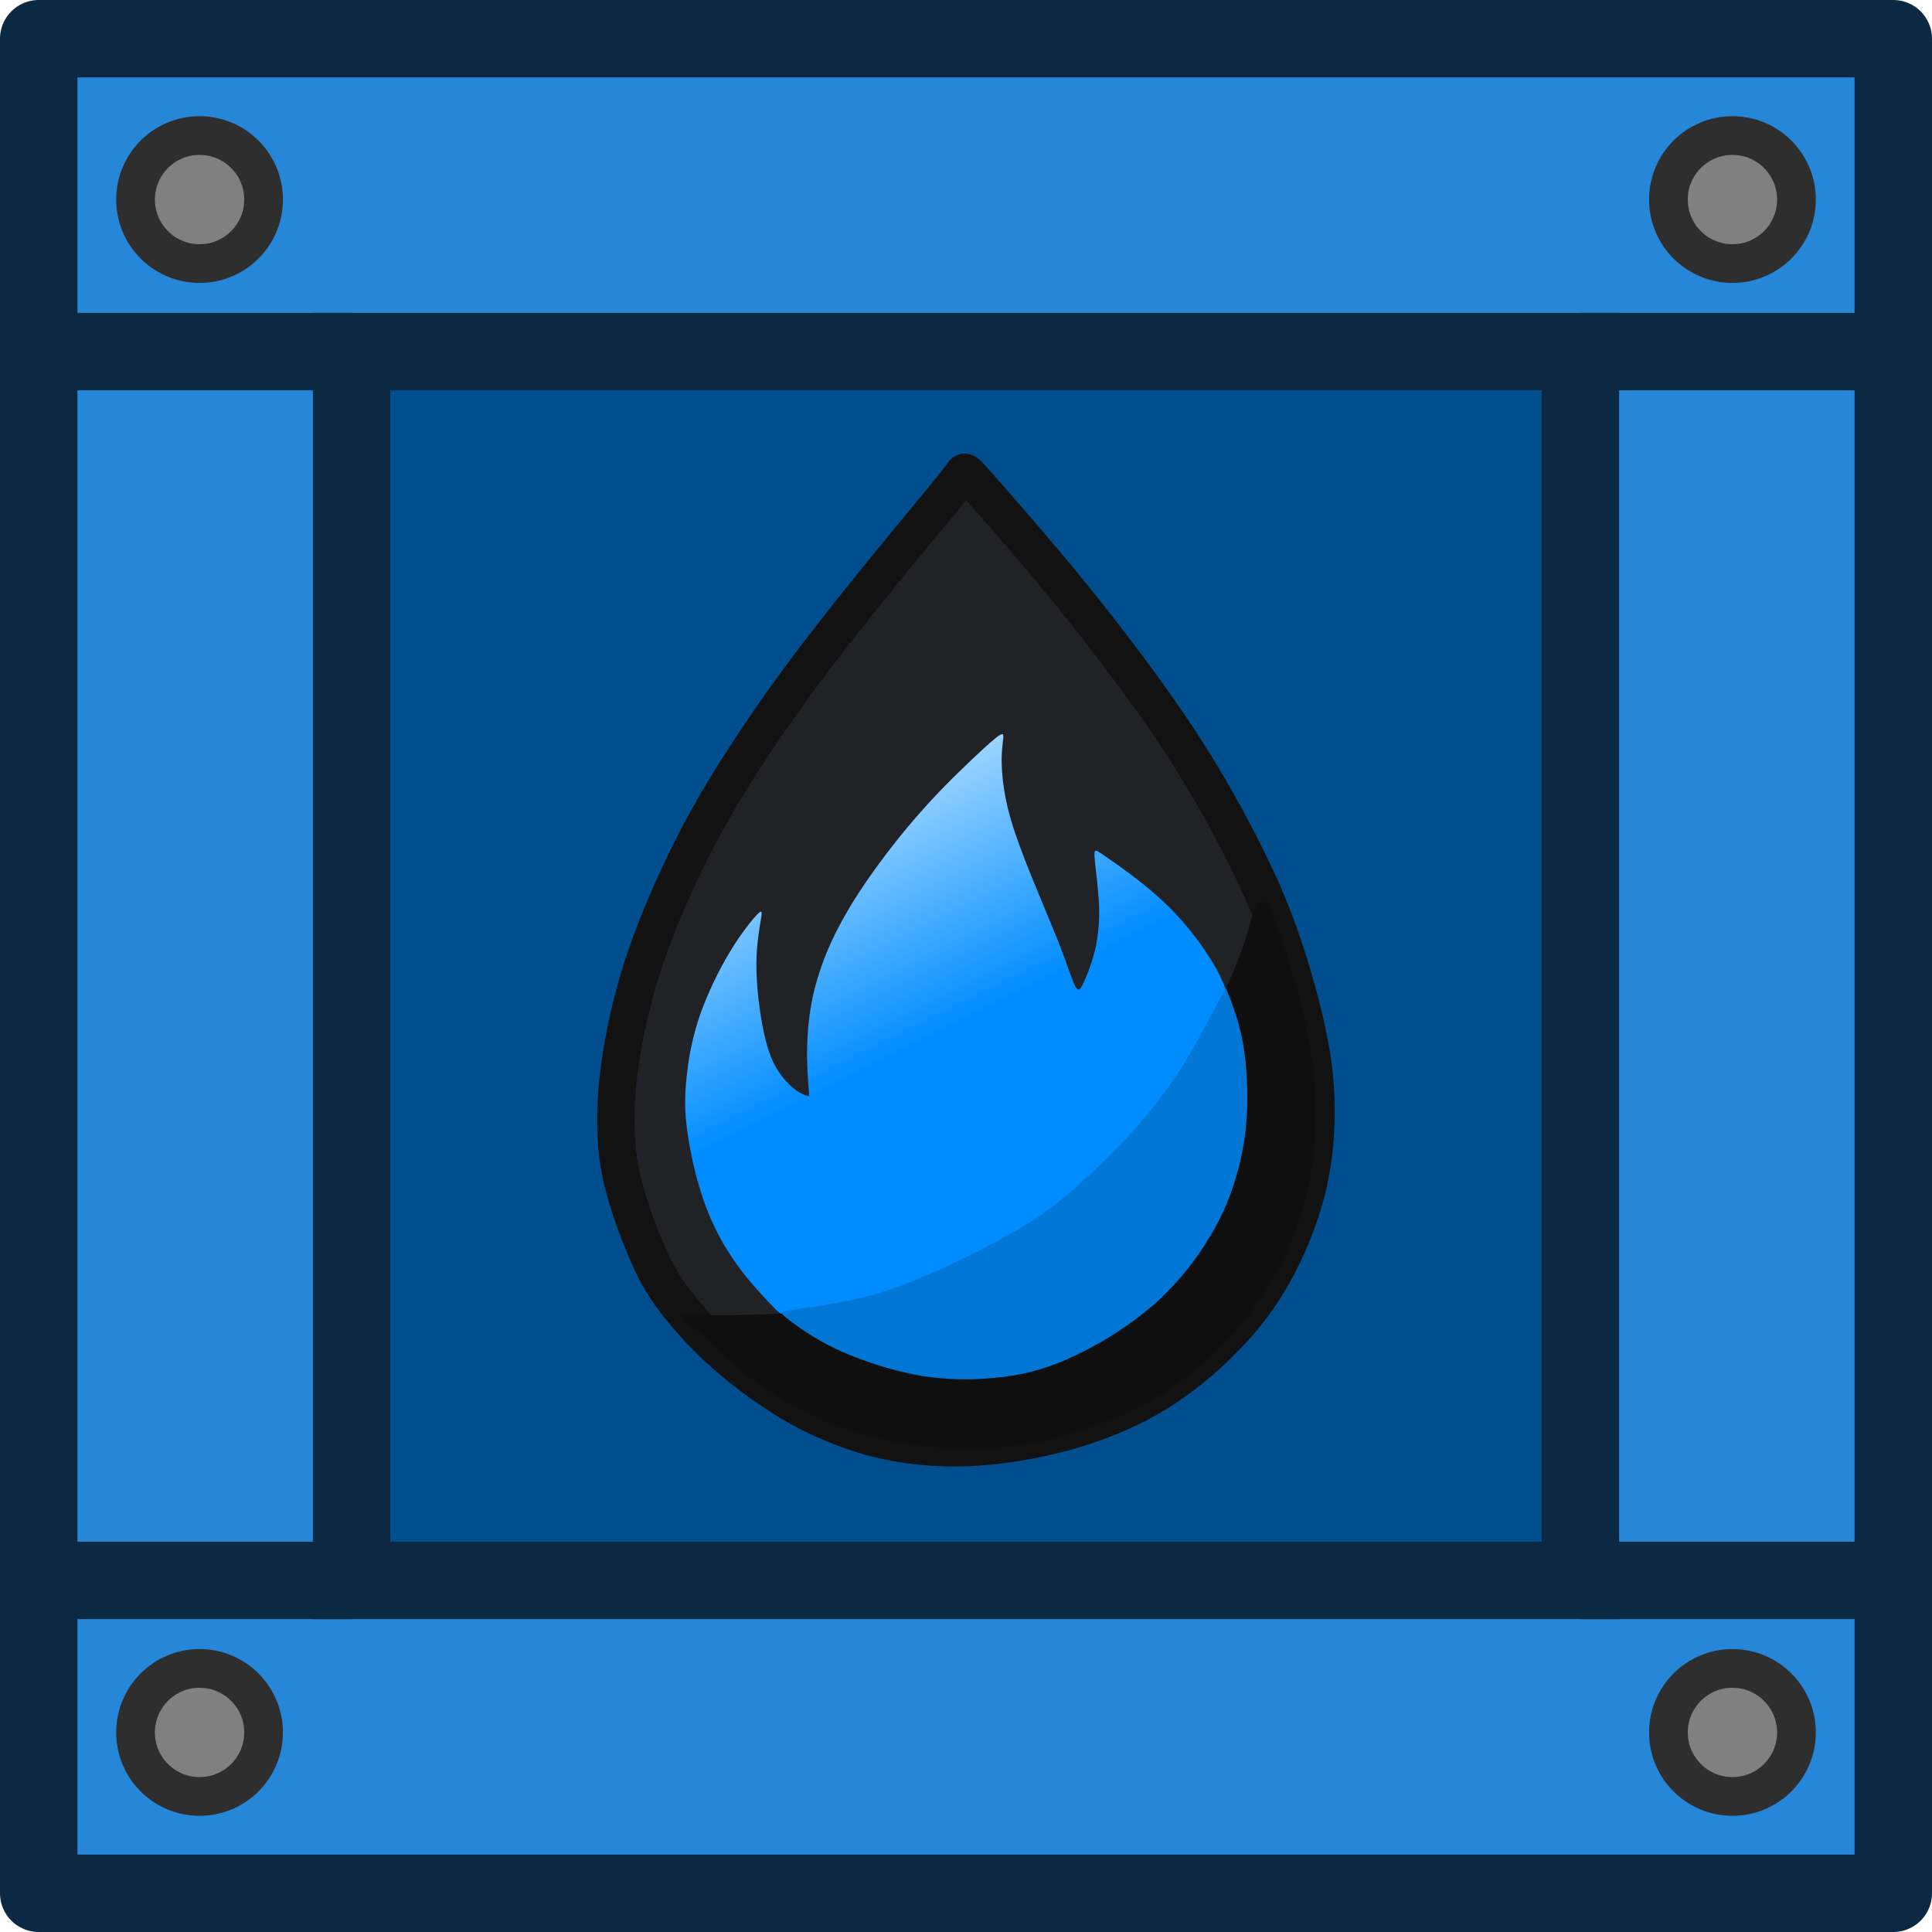
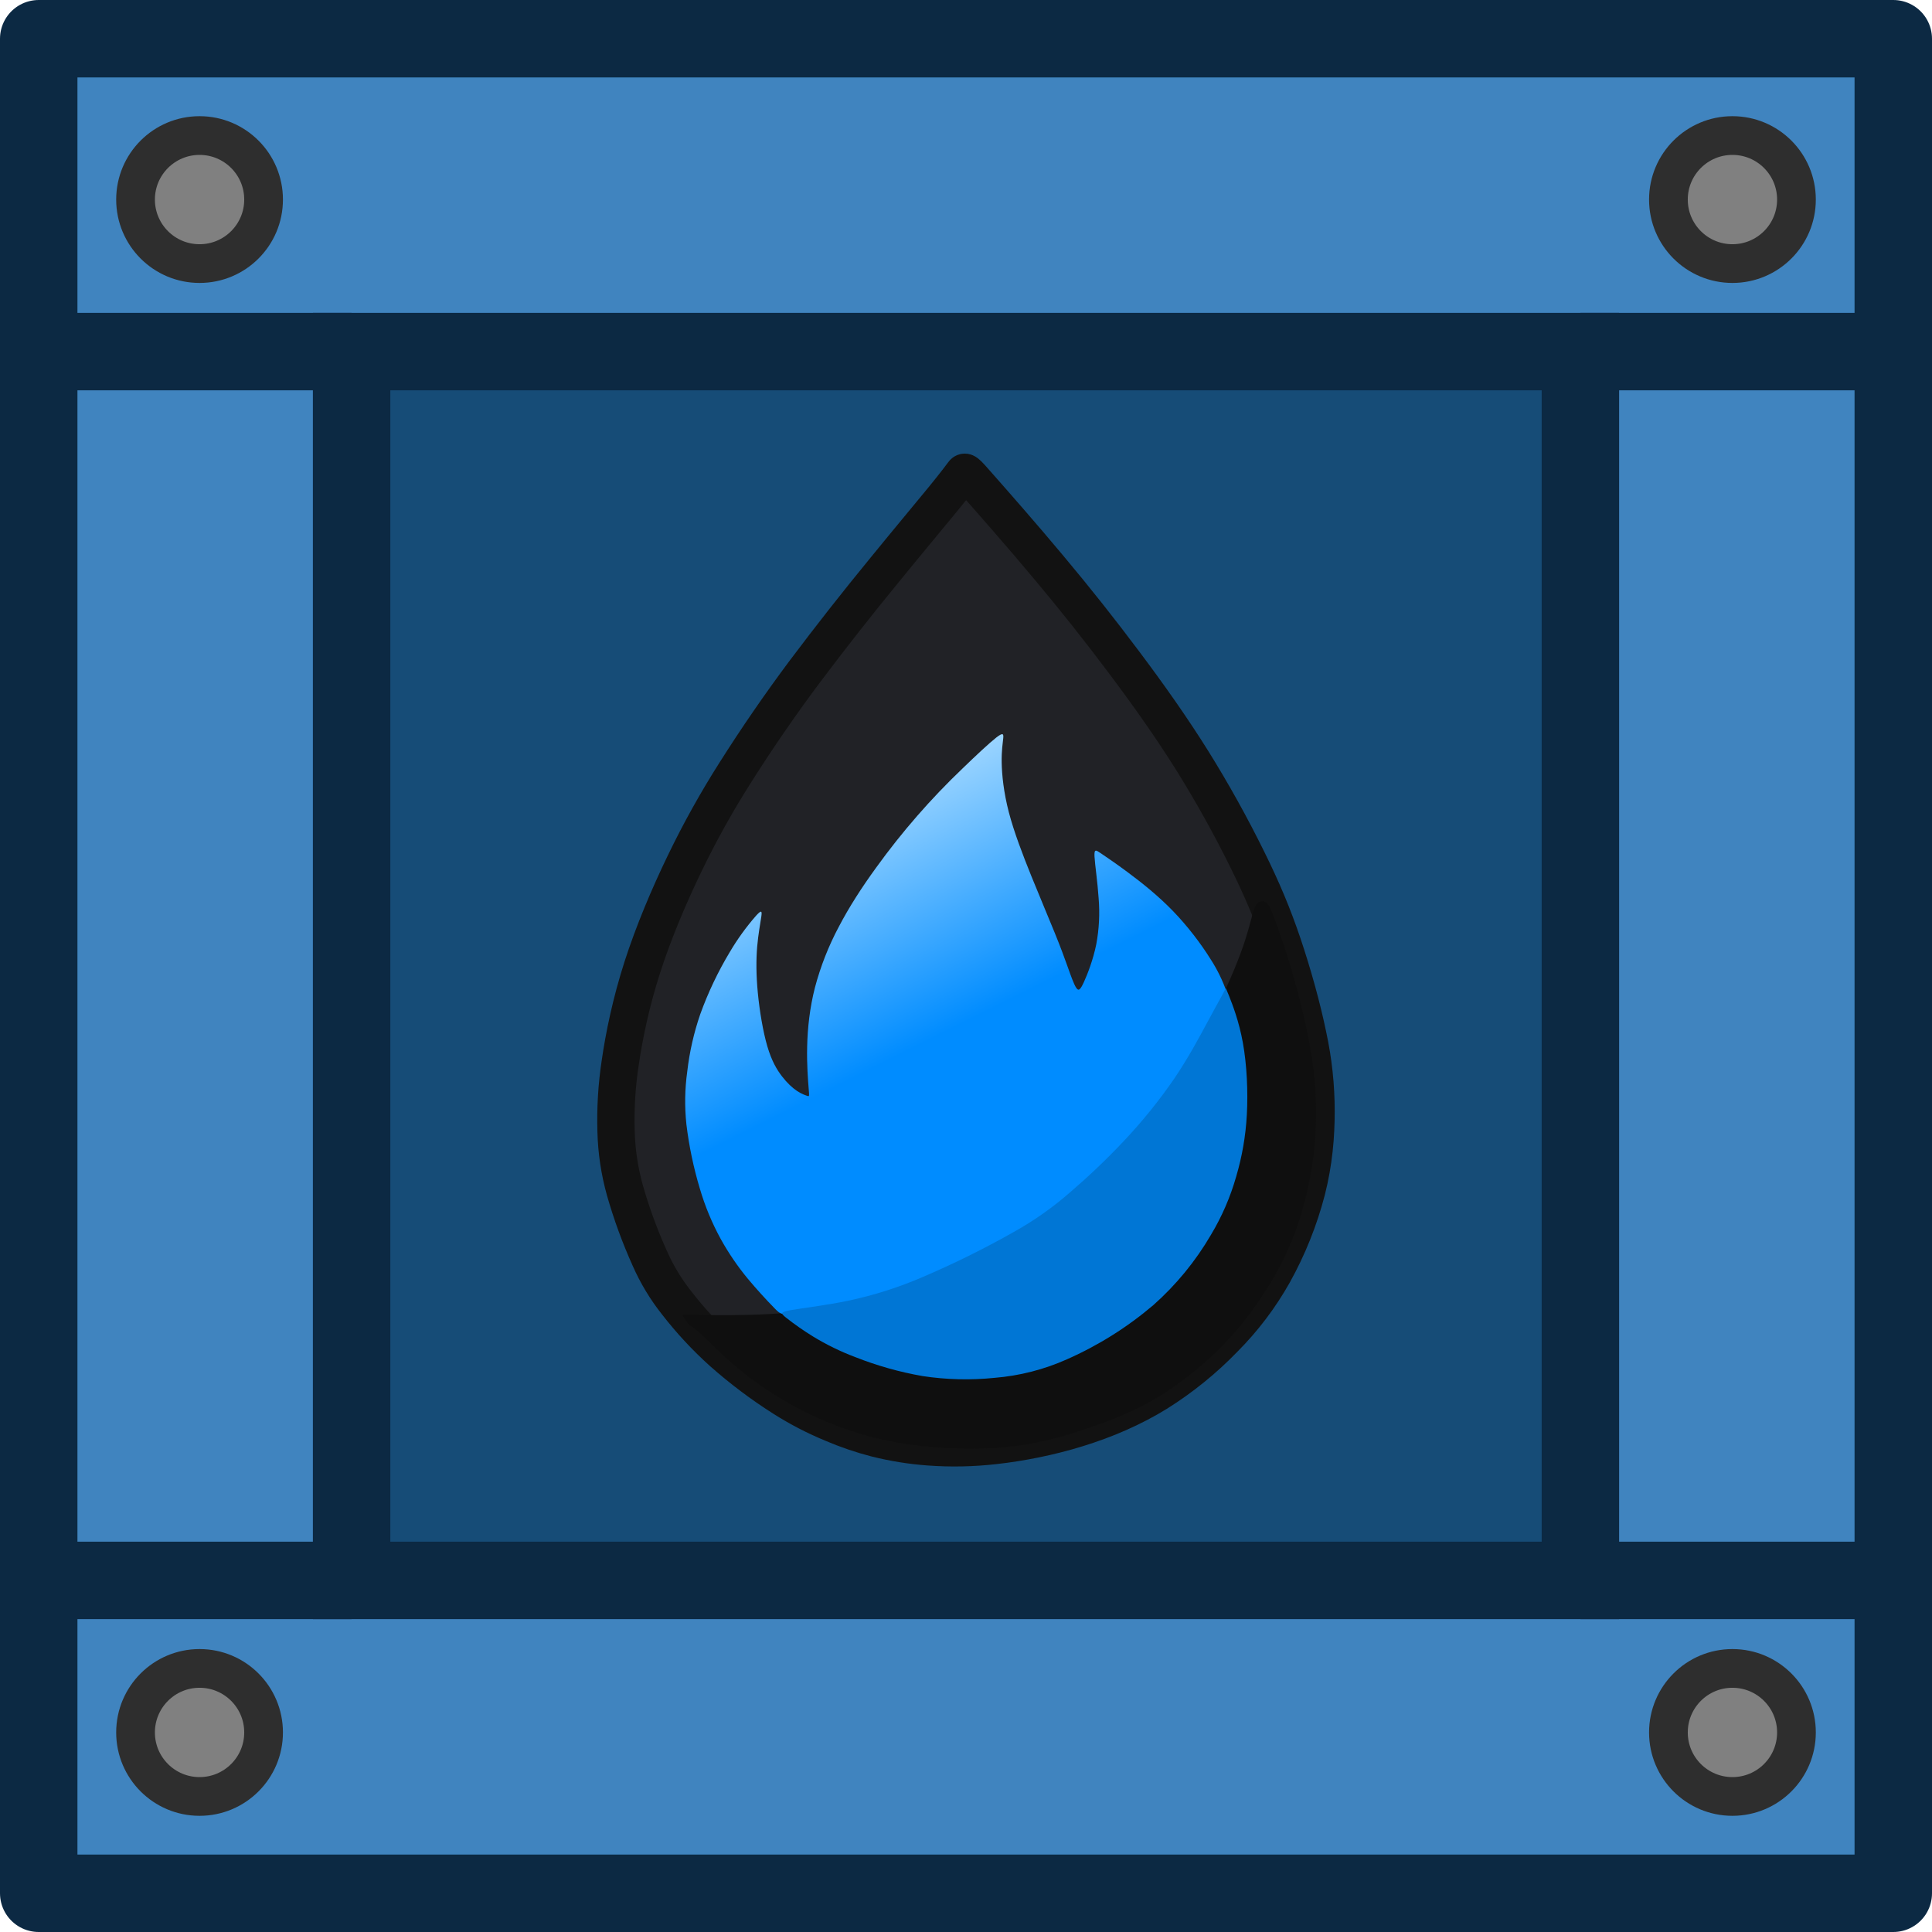
<svg xmlns="http://www.w3.org/2000/svg" xmlns:xlink="http://www.w3.org/1999/xlink" width="185" height="185" viewBox="0 0 48.948 48.948">
  <defs>
-     <linearGradient xlink:href="#a" id="b" x1="112.28" y1="85.87" x2="96.735" y2="54.829" gradientUnits="userSpaceOnUse" gradientTransform="matrix(.40778 0 0 .40778 -16.765 -2.886)" />
+     <linearGradient xlink:href="#a" id="b" x1="112.28" y1="85.87" x2="96.735" y2="54.829" gradientUnits="userSpaceOnUse" gradientTransform="translate(-16.765 -2.886) scale(.40778)" />
    <linearGradient id="a">
      <stop style="stop-color:#008cff;stop-opacity:1" offset=".538" />
      <stop style="stop-color:#a5d9ff;stop-opacity:1" offset="1" />
    </linearGradient>
  </defs>
  <circle style="fill:#6e460b;fill-opacity:0;stroke:#31220c;stroke-width:0;stroke-dasharray:none;stroke-opacity:1;paint-order:fill markers stroke" cx="23.758" cy="114.932" r="4.469" fill="none" />
  <path style="fill:#d96300;fill-opacity:1;stroke:none;stroke-width:1.566;stroke-linecap:butt;stroke-linejoin:miter;stroke-miterlimit:4;stroke-dasharray:none;stroke-opacity:1" d="M7.847 7.847h33.152v33.152H7.847z" />
-   <path style="fill:#2687d9;stroke-width:0;stroke-linecap:round;fill-opacity:1" d="M.981.981v46.986h46.986V.98Zm7.927 7.927H40.04V40.04H8.91Z" />
+   <path style="fill:#4084bf;stroke-width:0;stroke-linecap:round;fill-opacity:1" d="M.981.981v46.986h46.986V.98Zm7.927 7.927H40.04V40.04H8.91Z" />
  <path style="fill:none;fill-opacity:1;stroke:none;stroke-width:1.962;stroke-linecap:butt;stroke-linejoin:bevel;stroke-miterlimit:4;stroke-dasharray:none;stroke-opacity:1" d="M7.847 7.847h33.152v33.152H7.847z" />
  <circle style="fill:gray;fill-opacity:1;stroke:#2e2e2e;stroke-width:.981;stroke-linecap:round;stroke-linejoin:round;stroke-opacity:1" cx="5.056" cy="5.056" r="1.622" />
  <circle style="fill:gray;fill-opacity:1;stroke:#2e2e2e;stroke-width:.981;stroke-linecap:round;stroke-linejoin:round;stroke-opacity:1" cx="43.892" cy="5.056" r="1.622" />
  <circle style="fill:gray;fill-opacity:1;stroke:#2e2e2e;stroke-width:.981;stroke-linecap:round;stroke-linejoin:round;stroke-opacity:1" cx="5.056" cy="43.892" r="1.622" />
  <circle style="fill:gray;fill-opacity:1;stroke:#2e2e2e;stroke-width:.981;stroke-linecap:round;stroke-linejoin:round;stroke-opacity:1" cx="43.892" cy="43.892" r="1.622" />
-   <path style="fill:#004e8d;fill-opacity:1;stroke:#0c2943;stroke-width:1.962;stroke-linecap:butt;stroke-linejoin:miter;stroke-miterlimit:4;stroke-dasharray:none;stroke-opacity:1" d="M8.908 8.908H40.04V40.04H8.908z" />
+   <path style="fill:#164c77;fill-opacity:1;stroke:#0c2943;stroke-width:1.962;stroke-linecap:butt;stroke-linejoin:miter;stroke-miterlimit:4;stroke-dasharray:none;stroke-opacity:1" d="M8.908 8.908H40.04V40.04H8.908z" />
  <path style="fill:none;fill-opacity:1;stroke:#0c2943;stroke-width:1.962;stroke-linecap:round;stroke-linejoin:round;stroke-miterlimit:4;stroke-dasharray:none;stroke-opacity:1" d="M.981.981h46.986v46.986H.981z" />
-   <path style="fill:none;stroke:#0c2943;stroke-width:1.962;stroke-linecap:butt;stroke-linejoin:miter;stroke-miterlimit:4;stroke-dasharray:none;stroke-opacity:1" d="M40.04 8.908h7.846M40.04 40.04h7.846M1.062 40.04h7.846M1.062 8.908h7.846" />
-   <path style="fill:#212226;stroke:#121212;stroke-width:.945;stroke-linecap:round;stroke-linejoin:round;stroke-miterlimit:10" d="M24.812 12.337c.362.41 1.086 1.233 1.76 2.04.675.805 1.3 1.594 1.908 2.406.609.811 1.2 1.644 1.738 2.505.537.86 1.02 1.749 1.392 2.506.373.756.636 1.381.889 2.127.252.745.493 1.611.64 2.33a8.98 8.98 0 0 1 .204 1.907c0 .62-.055 1.289-.236 2.001a8.996 8.996 0 0 1-.844 2.106 7.647 7.647 0 0 1-1.25 1.65 9.042 9.042 0 0 1-1.689 1.37c-.63.39-1.32.685-2.034.905-.712.22-1.447.362-2.088.433a8.83 8.83 0 0 1-1.683.033 7.833 7.833 0 0 1-1.322-.214c-.389-.099-.729-.22-1.096-.373a8.105 8.105 0 0 1-1.25-.647 12.09 12.09 0 0 1-1.551-1.167 9.51 9.51 0 0 1-1.152-1.24 5.168 5.168 0 0 1-.69-1.145 12.554 12.554 0 0 1-.625-1.71 6.125 6.125 0 0 1-.225-1.503 9.571 9.571 0 0 1 .104-1.721c.099-.69.274-1.535.559-2.423.285-.888.68-1.82 1.075-2.637.394-.817.789-1.519 1.282-2.303a40.203 40.203 0 0 1 1.755-2.55c.669-.898 1.414-1.83 2.045-2.603.63-.773 1.145-1.387 1.463-1.776.318-.39.439-.554.5-.636.06-.083.06-.083.421.329z" />
+   <path style="fill:none;stroke:#0c2943;stroke-width:1.962;stroke-linecap:butt;stroke-linejoin:miter;stroke-miterlimit:4;stroke-dasharray:none;stroke-opacity:1" d="M40.04 8.908h7.846M40.04 40.04h7.846m-46.824 0h7.846M1.062 8.908h7.846" />
+   <path style="fill:#212226;stroke:#121212;stroke-width:.945;stroke-linecap:round;stroke-linejoin:round;stroke-miterlimit:10" d="M24.812 12.337c.362.41 1.086 1.233 1.76 2.04.675.805 1.3 1.594 1.908 2.406.609.811 1.2 1.644 1.738 2.505a29.03 29.03 0 0 1 1.392 2.506c.373.756.636 1.381.889 2.127.252.745.493 1.611.64 2.33a8.98 8.98 0 0 1 .204 1.907c0 .62-.055 1.289-.236 2.001a8.996 8.996 0 0 1-.844 2.106 7.647 7.647 0 0 1-1.25 1.65 9.042 9.042 0 0 1-1.689 1.37c-.63.39-1.32.685-2.034.905-.712.22-1.447.362-2.088.433a8.83 8.83 0 0 1-1.683.033 7.833 7.833 0 0 1-1.322-.214 7.686 7.686 0 0 1-1.096-.373 8.105 8.105 0 0 1-1.25-.647 12.09 12.09 0 0 1-1.551-1.167 9.51 9.51 0 0 1-1.152-1.24 5.168 5.168 0 0 1-.69-1.145 12.554 12.554 0 0 1-.625-1.71 6.125 6.125 0 0 1-.225-1.503 9.571 9.571 0 0 1 .104-1.721c.099-.69.274-1.535.559-2.423.285-.888.68-1.82 1.075-2.637a22.6 22.6 0 0 1 1.282-2.303 40.203 40.203 0 0 1 1.755-2.55 77.103 77.103 0 0 1 2.045-2.603c.63-.773 1.145-1.387 1.463-1.776.318-.39.439-.554.5-.636.06-.083.06-.083.421.329z" />
  <path style="fill:#0f0f0f;fill-opacity:1;stroke:#121212;stroke-width:.945;stroke-linecap:round;stroke-linejoin:round;stroke-miterlimit:10;stroke-opacity:0" d="M17.554 33.312c.274.005.822.016 1.436 0 .614-.017 1.294-.06 2.001-.198.708-.137 1.442-.367 2.111-.608a13.352 13.352 0 0 0 1.908-.84 14.422 14.422 0 0 0 1.919-1.26 13.229 13.229 0 0 0 3.201-3.585c.46-.762.877-1.629 1.135-2.248.258-.62.356-.992.422-1.239.066-.247.099-.367.165-.439.065-.07.164-.093.246-.01.083.082.148.268.247.542s.23.636.4 1.223c.17.586.378 1.398.494 2.165a8.95 8.95 0 0 1-.406 4.353 7.939 7.939 0 0 1-.866 1.683 8.144 8.144 0 0 1-1.091 1.338 8.687 8.687 0 0 1-1.453 1.157c-.51.317-1.014.537-1.59.745-.575.208-1.222.406-1.858.51a9.063 9.063 0 0 1-1.88.088 9.754 9.754 0 0 1-1.854-.242 8.727 8.727 0 0 1-1.82-.663 8.972 8.972 0 0 1-1.535-.965c-.433-.34-.773-.68-.976-.877a2.81 2.81 0 0 0-.323-.29c-.055-.039-.099-.06-.148-.116-.05-.054-.104-.142-.132-.186-.027-.044-.027-.044.247-.038z" />
-   <path style="fill:url(#b);fill-opacity:1;stroke:none;stroke-width:.945;stroke-linecap:round;stroke-linejoin:round;stroke-miterlimit:10" d="M20.488 27.579c-.016-.203-.05-.609-.038-1.07.01-.46.065-.975.197-1.49a7.19 7.19 0 0 1 .603-1.536c.263-.504.581-.997.948-1.502a18.136 18.136 0 0 1 2.193-2.516c.335-.324.675-.642.85-.779.176-.137.187-.093.176.022-.011.115-.044.302-.039.614.006.313.05.751.181 1.256.132.504.351 1.074.57 1.617.22.543.439 1.058.592 1.436.154.379.242.62.324.85.082.23.159.45.22.543.06.093.103.06.196-.143.094-.203.236-.575.313-.954a4.37 4.37 0 0 0 .06-1.173c-.027-.41-.093-.85-.104-1.052-.01-.203.033-.17.17-.077.137.093.367.247.69.488.324.241.741.57 1.12.96.378.389.717.838.953 1.216a3.9 3.9 0 0 1 .417.85c.05.164.016.186-.06.329-.077.142-.198.406-.384.767a8.924 8.924 0 0 1-.85 1.365c-.411.543-.981 1.168-1.64 1.799-.657.63-1.403 1.266-2.285 1.82a14.027 14.027 0 0 1-2.928 1.37 18.934 18.934 0 0 1-2.587.658c-.532.093-.565.06-.719-.098a12.86 12.86 0 0 1-.68-.751 6.595 6.595 0 0 1-.685-1.004 6.413 6.413 0 0 1-.532-1.283 9.676 9.676 0 0 1-.34-1.628c-.054-.504-.032-.899.022-1.337a6.86 6.86 0 0 1 .33-1.453 8.976 8.976 0 0 1 .745-1.568c.274-.455.537-.784.674-.932.137-.148.148-.115.126.038-.022.154-.076.428-.104.757-.027.329-.027.712.017 1.168.044.455.131.98.241 1.354.11.372.241.592.373.762.131.17.263.29.378.367.115.077.214.11.263.126.05.016.05.016.033-.186z" />
-   <path style="fill:#0076d5;fill-opacity:1;stroke:#008cff;stroke-width:.952;stroke-linecap:round;stroke-linejoin:round;stroke-miterlimit:10;stroke-opacity:0" d="M31.142 25.24c.082.21.248.629.347 1.18.1.553.133 1.237.1 1.827a6.812 6.812 0 0 1-.27 1.562 6.116 6.116 0 0 1-.641 1.479 7.277 7.277 0 0 1-1.457 1.777 8.97 8.97 0 0 1-2.19 1.374 5.607 5.607 0 0 1-1.833.469 7.225 7.225 0 0 1-1.82-.044 8.712 8.712 0 0 1-1.706-.48 6.33 6.33 0 0 1-1.076-.525 7.207 7.207 0 0 1-.679-.474c-.138-.11-.16-.144.122-.193.281-.05.866-.116 1.451-.238a9.929 9.929 0 0 0 1.915-.612 23.18 23.18 0 0 0 2.284-1.132c.635-.364 1-.64 1.424-1.004.425-.364.91-.817 1.374-1.313a13.21 13.21 0 0 0 1.264-1.567c.359-.53.634-1.049.828-1.408.193-.358.303-.557.37-.678.066-.122.088-.166.099-.188.01-.022.01-.022.094.188z" />
+   <path style="fill:url(#b);fill-opacity:1;stroke:none;stroke-width:.945;stroke-linecap:round;stroke-linejoin:round;stroke-miterlimit:10" d="M20.488 27.579c-.016-.203-.05-.609-.038-1.07.01-.46.065-.975.197-1.49a7.19 7.19 0 0 1 .603-1.536c.263-.504.581-.997.948-1.502a18.136 18.136 0 0 1 2.193-2.516c.335-.324.675-.642.85-.779.176-.137.187-.093.176.022-.011.115-.044.302-.039.614.006.313.05.751.181 1.256.132.504.351 1.074.57 1.617.22.543.439 1.058.592 1.436.154.379.242.62.324.85.082.23.159.45.22.543.06.093.103.06.196-.143.094-.203.236-.575.313-.954a4.37 4.37 0 0 0 .06-1.173c-.027-.41-.093-.85-.104-1.052-.01-.203.033-.17.17-.077.137.093.367.247.69.488.324.241.741.57 1.12.96.378.389.717.838.953 1.216a3.9 3.9 0 0 1 .417.85c.05.164.016.186-.06.329-.077.142-.198.406-.384.767a8.924 8.924 0 0 1-.85 1.365c-.411.543-.981 1.168-1.64 1.799-.657.63-1.403 1.266-2.285 1.82a14.027 14.027 0 0 1-2.928 1.37 18.934 18.934 0 0 1-2.587.658c-.532.093-.565.06-.719-.098a12.86 12.86 0 0 1-.68-.751 6.595 6.595 0 0 1-.685-1.004 6.413 6.413 0 0 1-.532-1.283 9.676 9.676 0 0 1-.34-1.628 5.478 5.478 0 0 1 .022-1.337 6.86 6.86 0 0 1 .33-1.453 8.976 8.976 0 0 1 .745-1.568 6.12 6.12 0 0 1 .674-.932c.137-.148.148-.115.126.038-.022.154-.076.428-.104.757-.027.329-.027.712.017 1.168.044.455.131.98.241 1.354.11.372.241.592.373.762.131.17.263.29.378.367.115.077.214.11.263.126.05.016.05.016.033-.186z" />
+   <path style="fill:#0076d5;fill-opacity:1;stroke:#008cff;stroke-width:.952;stroke-linecap:round;stroke-linejoin:round;stroke-miterlimit:10;stroke-opacity:0" d="M31.142 25.24c.082.21.248.629.347 1.18.1.553.133 1.237.1 1.827a6.812 6.812 0 0 1-.27 1.562 6.116 6.116 0 0 1-.641 1.479 7.277 7.277 0 0 1-1.457 1.777 8.97 8.97 0 0 1-2.19 1.374 5.607 5.607 0 0 1-1.833.469 7.225 7.225 0 0 1-1.82-.044 8.712 8.712 0 0 1-1.706-.48 6.33 6.33 0 0 1-1.076-.525 7.207 7.207 0 0 1-.679-.474c-.138-.11-.16-.144.122-.193.281-.05.866-.116 1.451-.238a9.929 9.929 0 0 0 1.915-.612 23.18 23.18 0 0 0 2.284-1.132 8.3 8.3 0 0 0 1.424-1.004c.425-.364.91-.817 1.374-1.313a13.21 13.21 0 0 0 1.264-1.567c.359-.53.634-1.049.828-1.408.193-.358.303-.557.37-.678.066-.122.088-.166.099-.188.01-.022.01-.022.094.188z" />
</svg>
